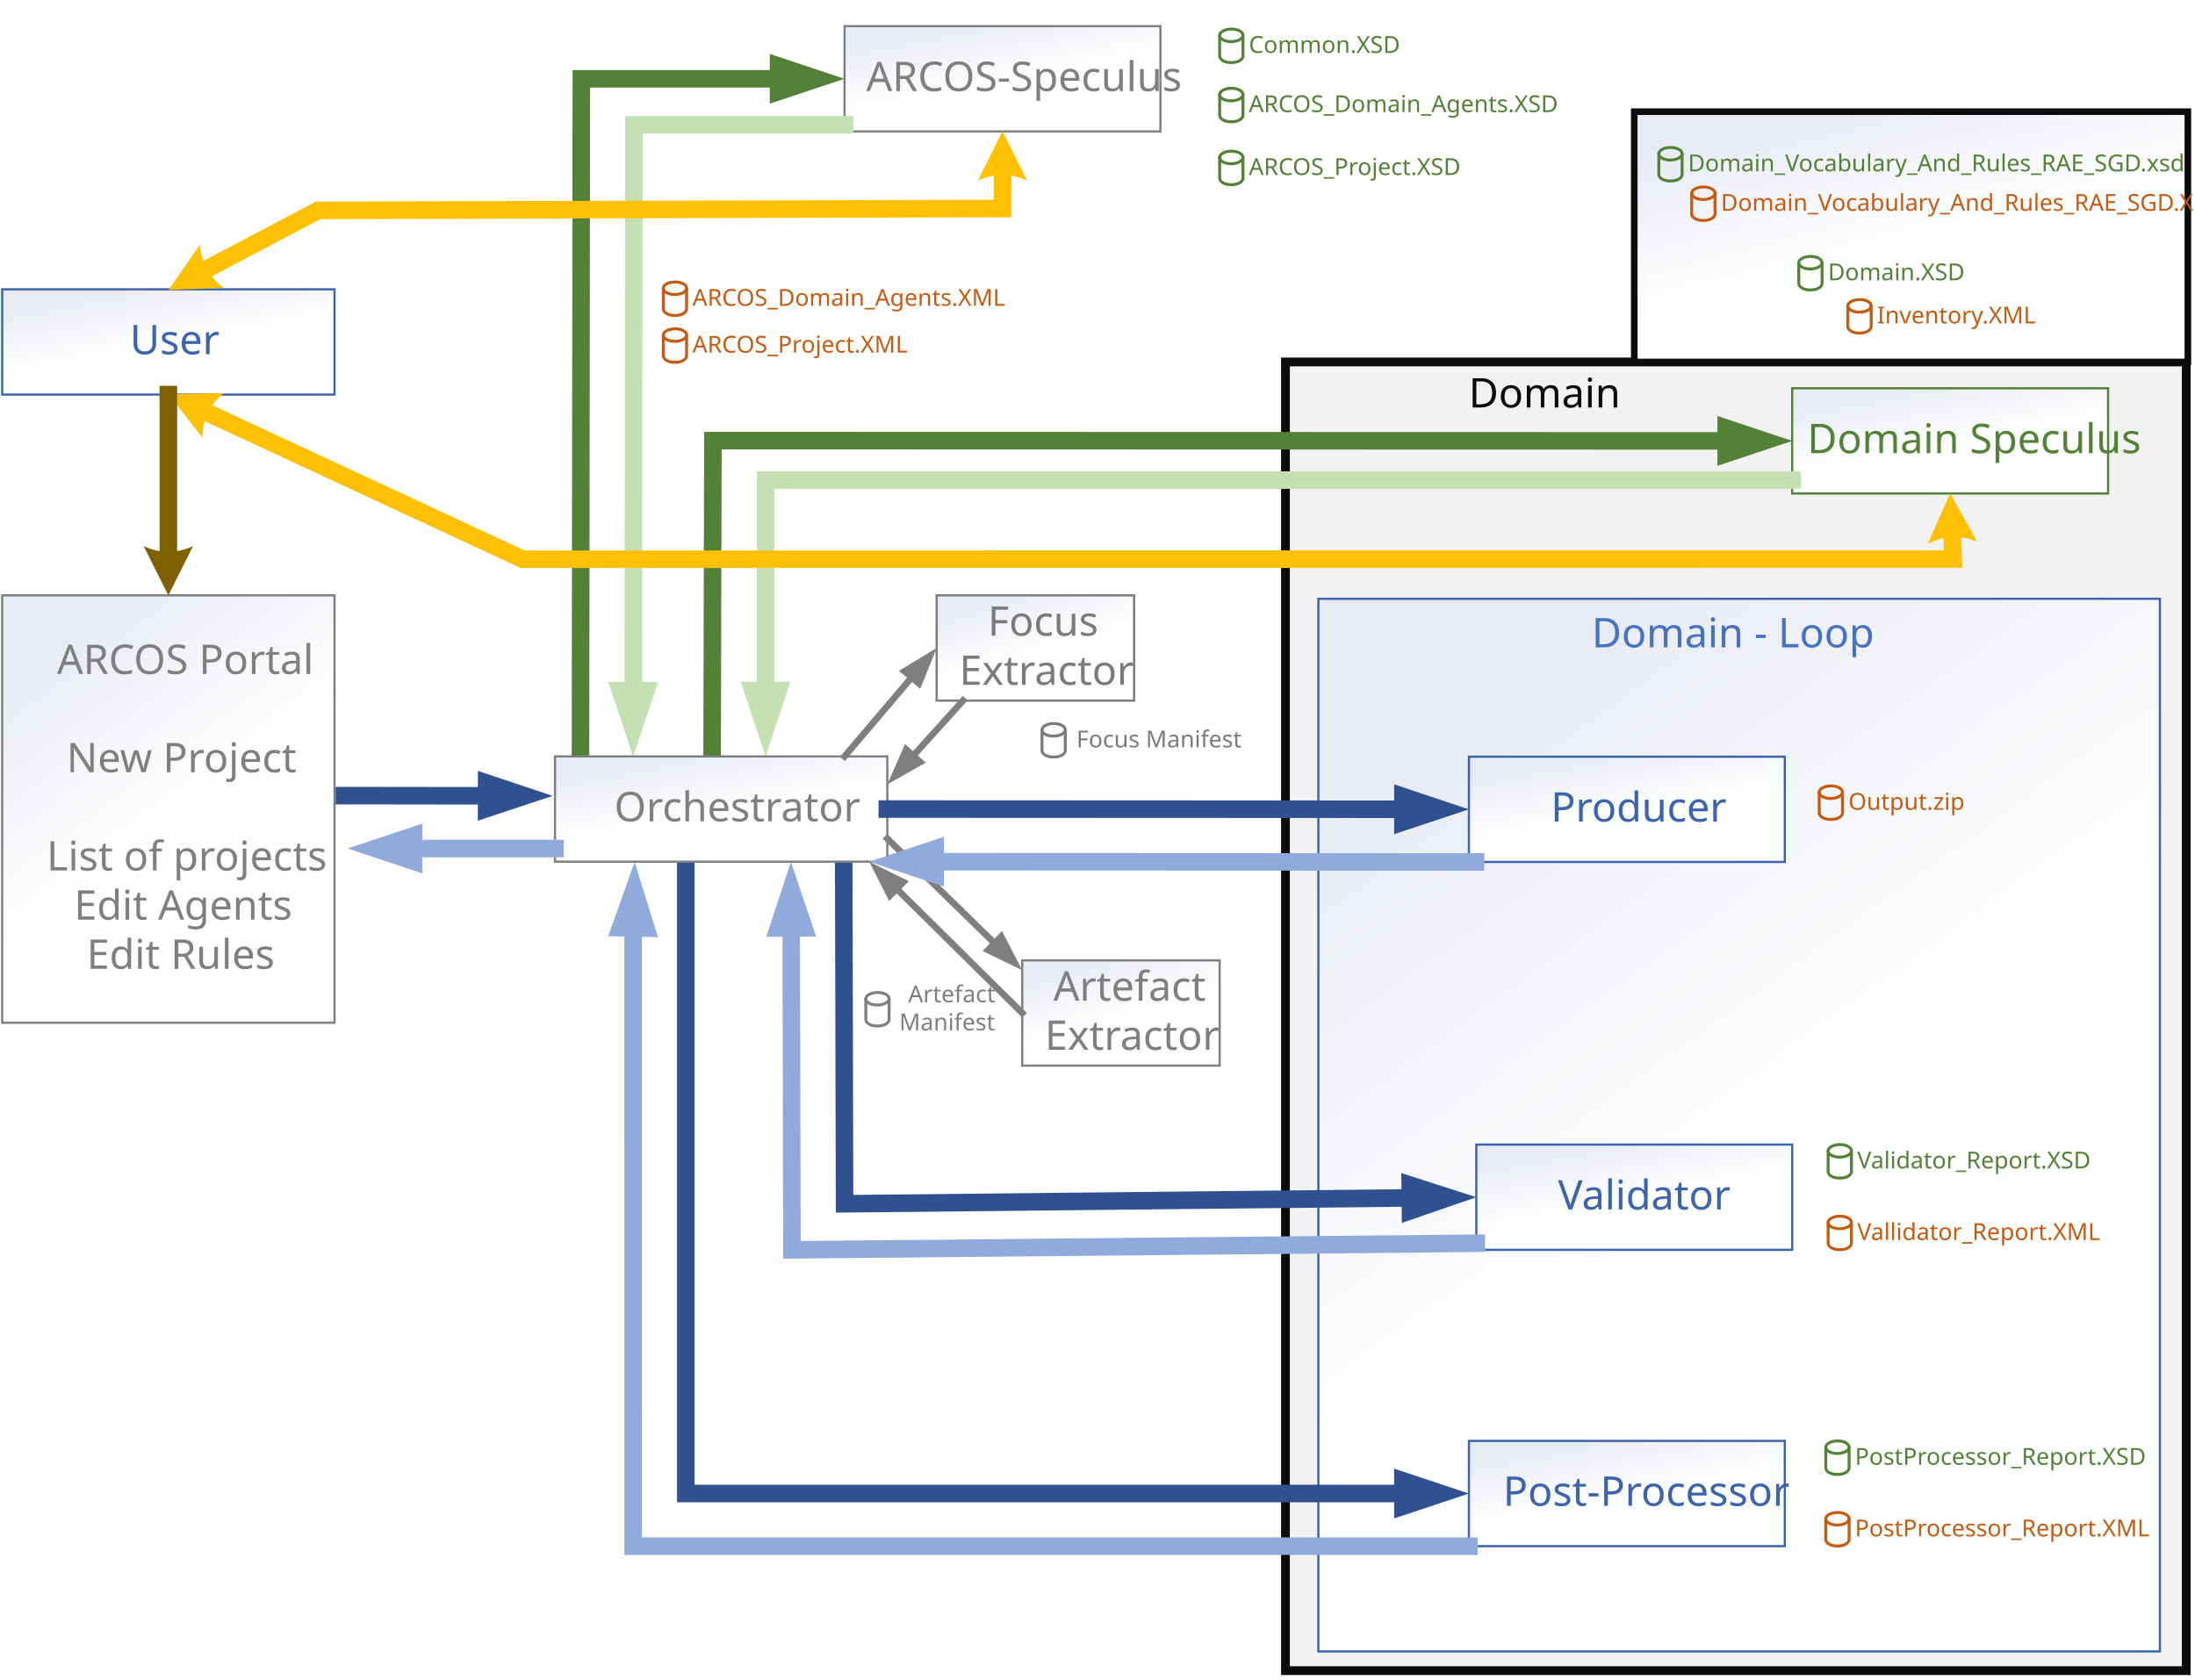
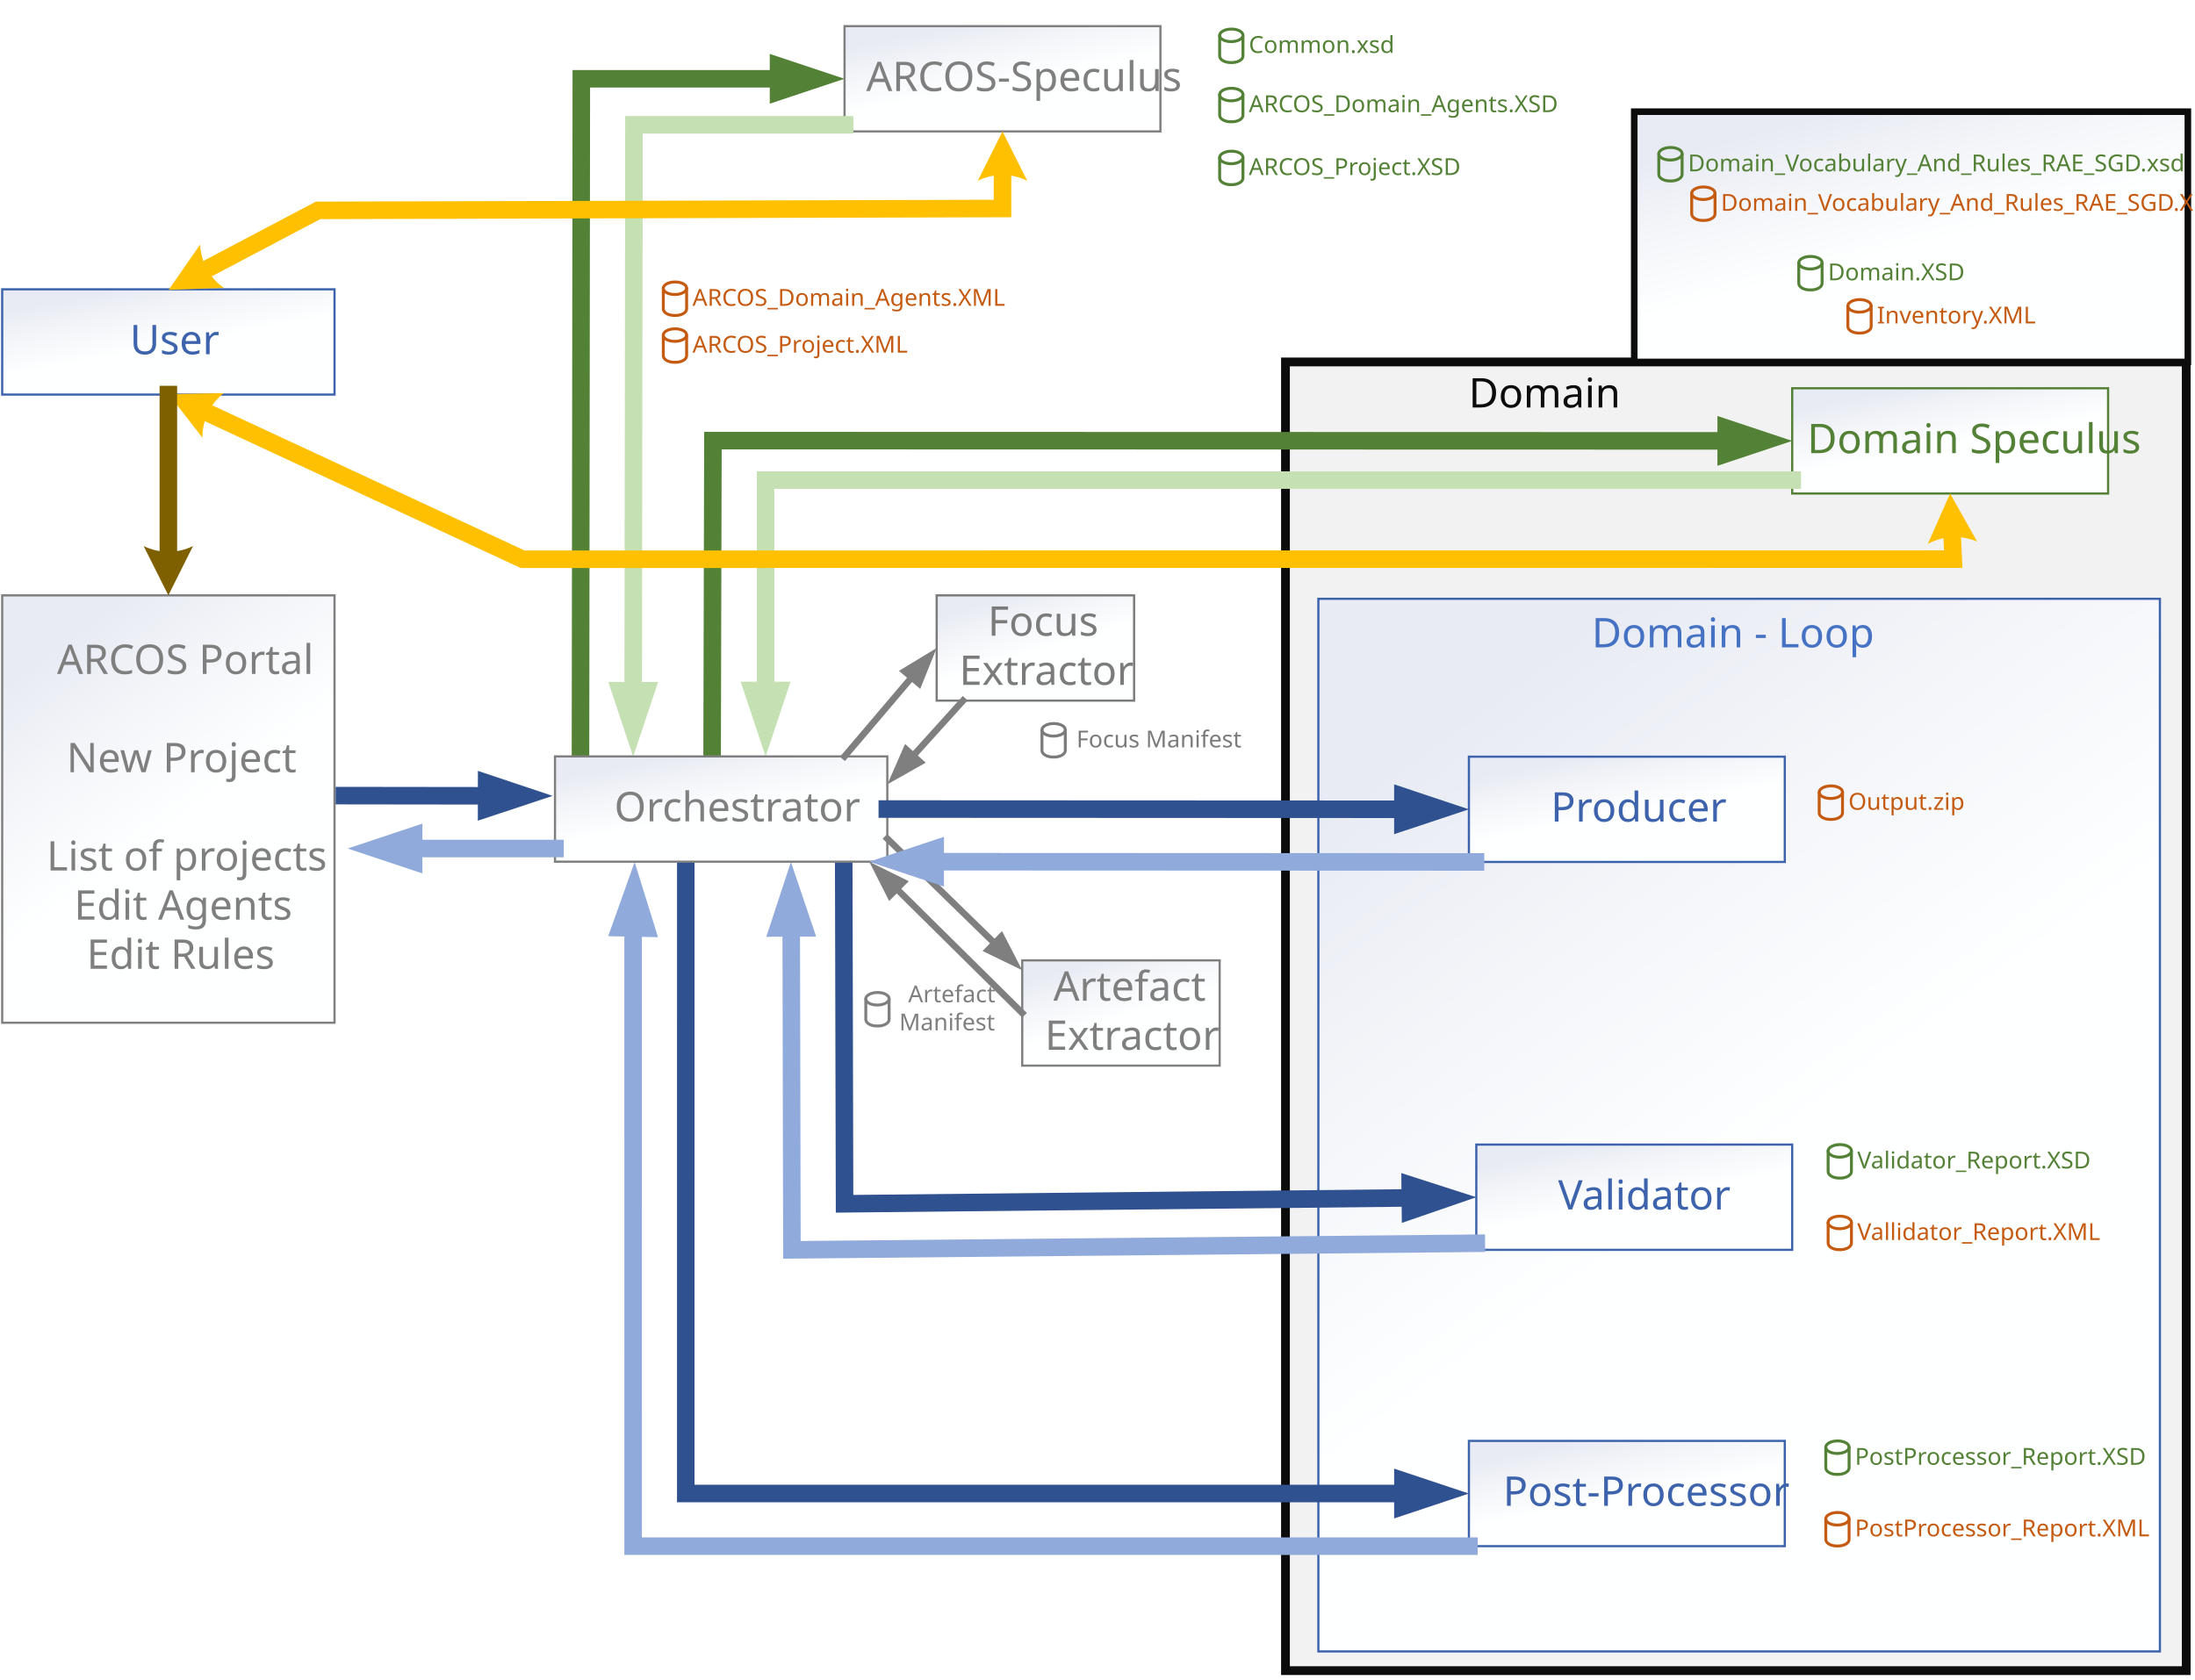
<svg xmlns="http://www.w3.org/2000/svg" xmlns:xlink="http://www.w3.org/1999/xlink" width="10.423in" height="7.977in" viewBox="0 0 750.469 574.351" xml:space="preserve" color-interpolation-filters="sRGB" class="st38" version="1.1" zoomAndPan="magnify" contentStyleType="text/css" contentScriptType="text/ecmascript" preserveAspectRatio="xMidYMid meet">
  <style type="text/css" xml:space="preserve">
	
		.st1 {fill:#f2f2f2;stroke:#0c0c0c;stroke-width:3}
		.st2 {fill:url(#grad0-6);stroke:#3c63ac;stroke-width:0.75}
		.st3 {stroke:#7f7f7f;stroke-linecap:round;stroke-linejoin:round;stroke-width:1}
		.st4 {fill:#7f7f7f;font-family:Calibri;font-size:0.667em}
		.st5 {font-size:1em}
		.st6 {fill:url(#grad0-6);stroke:#0c0c0c;stroke-width:2.25}
		.st7 {fill:#3c63ac;font-family:Calibri;font-size:1.167em}
		.st8 {fill:url(#grad0-6);stroke:#7f7f7f;stroke-width:0.75}
		.st9 {fill:#7f7f7f;font-family:Calibri;font-size:1.167em}
		.st10 {fill:url(#grad0-6);stroke:#538135;stroke-width:0.75}
		.st11 {fill:#538135;font-family:Calibri;font-size:1.167em}
		.st12 {marker-end:url(#mrkr13-41);stroke:#538135;stroke-width:6}
		.st13 {fill:#538135;fill-opacity:1;stroke:#538135;stroke-opacity:1;stroke-width:0.704}
		.st14 {marker-end:url(#mrkr13-47);stroke:#c5e0b3;stroke-width:6}
		.st15 {fill:#c5e0b3;fill-opacity:1;stroke:#c5e0b3;stroke-opacity:1;stroke-width:0.704}
		.st16 {marker-end:url(#mrkr13-63);stroke:#30518f;stroke-width:6}
		.st17 {fill:#30518f;fill-opacity:1;stroke:#30518f;stroke-opacity:1;stroke-width:0.704}
		.st18 {marker-start:url(#mrkr13-69);stroke:#90aadb;stroke-width:6}
		.st19 {fill:#90aadb;fill-opacity:1;stroke:#90aadb;stroke-opacity:1;stroke-width:0.704}
		.st20 {marker-end:url(#mrkr5-92);marker-start:url(#mrkr5-90);stroke:#fec000;stroke-width:6}
		.st21 {fill:#fec000;fill-opacity:1;stroke:#fec000;stroke-opacity:1;stroke-width:0.704}
		.st22 {stroke:#c55a11;stroke-linecap:round;stroke-linejoin:round;stroke-width:1}
		.st23 {fill:#c55a11;font-family:Calibri;font-size:0.667em}
		.st24 {stroke:#538135;stroke-linecap:round;stroke-linejoin:round;stroke-width:1}
		.st25 {fill:#538135;font-family:Calibri;font-size:0.667em}
		.st26 {fill:none;stroke:none;stroke-width:0.25}
		.st27 {fill:#4672c4;font-family:Calibri;font-size:1.167em}
		.st28 {fill:#0c0c0c;font-family:Calibri;font-size:1.167em}
		.st29 {fill:url(#grad0-6);stroke:#7b7b7b;stroke-width:0.75}
		.st30 {fill:#7b7b7b;font-family:Calibri;font-size:1.167em}
		.st31 {stroke:#7b7b7b;stroke-linecap:round;stroke-linejoin:round;stroke-width:1}
		.st32 {fill:#7b7b7b;font-family:Calibri;font-size:0.667em}
		.st33 {marker-start:url(#mrkr5-188);stroke:#7f6000;stroke-width:6}
		.st34 {fill:#7f6000;fill-opacity:1;stroke:#7f6000;stroke-opacity:1;stroke-width:0.704}
		.st35 {marker-end:url(#mrkr13-224);stroke:#7f7f7f;stroke-width:2.25}
		.st36 {fill:#7f7f7f;fill-opacity:1;stroke:#7f7f7f;stroke-opacity:1;stroke-width:0.472}
		.st37 {marker-start:url(#mrkr13-230);stroke:#7f7f7f;stroke-width:2.25}
		.st38 {fill:none;fill-rule:evenodd;font-size:12px;overflow:visible;stroke-linecap:square;stroke-miterlimit:3}
	
	</style>
  <defs id="Patterns_And_Gradients">
    <linearGradient id="grad0-6" x1="0" y1="0" x2="1" y2="0" gradientTransform="rotate(60 0.5 0.5)" xlink:show="other" xlink:type="simple" xlink:actuate="onLoad">
      <stop offset="0" stop-color="#e8ebf4" stop-opacity="1" />
      <stop offset="0.24" stop-color="#f4f5f9" stop-opacity="1" />
      <stop offset="0.54" stop-color="#feffff" stop-opacity="1" />
    </linearGradient>
  </defs>
  <defs id="Markers">
    <g id="lend13">
      <path d="M 3 1 L 0 0 L 3 -1 L 3 1 " style="stroke:none" />
    </g>
    <marker id="mrkr13-41" class="st13" refX="-4.26" orient="auto" markerUnits="strokeWidth" overflow="visible" preserveAspectRatio="xMidYMid meet">
      <use xlink:href="#lend13" transform="scale(-1.42,-1.42) " xlink:show="embed" xlink:type="simple" xlink:actuate="onLoad" />
    </marker>
    <marker id="mrkr13-47" class="st15" refX="-4.26" orient="auto" markerUnits="strokeWidth" overflow="visible" preserveAspectRatio="xMidYMid meet">
      <use xlink:href="#lend13" transform="scale(-1.42,-1.42) " xlink:show="embed" xlink:type="simple" xlink:actuate="onLoad" />
    </marker>
    <marker id="mrkr13-63" class="st17" refX="-4.26" orient="auto" markerUnits="strokeWidth" overflow="visible" preserveAspectRatio="xMidYMid meet">
      <use xlink:href="#lend13" transform="scale(-1.42,-1.42) " xlink:show="embed" xlink:type="simple" xlink:actuate="onLoad" />
    </marker>
    <marker id="mrkr13-69" class="st19" refX="4.2" orient="auto" markerUnits="strokeWidth" overflow="visible" preserveAspectRatio="xMidYMid meet">
      <use xlink:href="#lend13" transform="scale(1.42) " xlink:show="embed" xlink:type="simple" xlink:actuate="onLoad" />
    </marker>
    <g id="lend5">
      <path d="M 2 1 L 0 0 L 1.981 -0.993 C 1.672 -0.365 1.673 0.373 1.985 1 " style="stroke:none" />
    </g>
    <marker id="mrkr5-90" class="st21" refX="2.425" orient="auto" markerUnits="strokeWidth" overflow="visible" preserveAspectRatio="xMidYMid meet">
      <use xlink:href="#lend5" transform="scale(1.42) " xlink:show="embed" xlink:type="simple" xlink:actuate="onLoad" />
    </marker>
    <marker id="mrkr5-92" class="st21" refX="-2.485" orient="auto" markerUnits="strokeWidth" overflow="visible" preserveAspectRatio="xMidYMid meet">
      <use xlink:href="#lend5" transform="scale(-1.42,-1.42) " xlink:show="embed" xlink:type="simple" xlink:actuate="onLoad" />
    </marker>
    <marker id="mrkr5-188" class="st34" refX="2.425" orient="auto" markerUnits="strokeWidth" overflow="visible" preserveAspectRatio="xMidYMid meet">
      <use xlink:href="#lend5" transform="scale(1.42) " xlink:show="embed" xlink:type="simple" xlink:actuate="onLoad" />
    </marker>
    <marker id="mrkr13-224" class="st36" refX="-6.36" orient="auto" markerUnits="strokeWidth" overflow="visible" preserveAspectRatio="xMidYMid meet">
      <use xlink:href="#lend13" transform="scale(-2.12,-2.12) " xlink:show="embed" xlink:type="simple" xlink:actuate="onLoad" />
    </marker>
    <marker id="mrkr13-230" class="st36" refX="6.2" orient="auto" markerUnits="strokeWidth" overflow="visible" preserveAspectRatio="xMidYMid meet">
      <use xlink:href="#lend13" transform="scale(2.12) " xlink:show="embed" xlink:type="simple" xlink:actuate="onLoad" />
    </marker>
  </defs>
  <g>
    <g id="shape3-1" transform="translate(439.5,-3)">
      <rect x="0" y="126.784" width="307.969" height="447.568" class="st1" />
    </g>
    <g id="shape4-3" transform="translate(450.75,-9.56757)">
      <rect x="0" y="214.351" width="287.719" height="360" class="st2" />
    </g>
    <g id="shape1-7" transform="translate(296.017,-223.409)">
      <LinkPath path="https://raw.githubusercontent.com/ARCOS-System/ARCOS/refs/heads/main/3-Stable/v0.3.1/" />
      <path d="M-0.01 565.03 A3.989 2.148 179.39 1 1 7.97 564.94 A3.989 2.148 179.39 1 1 -0.01 565.03" class="st3" />
      <path d="M7.97 565.06 L7.97 571.94 A3.795 2.24 0 0 1 3.98 574.29 A3.783 2.233 0 0 1 0 571.94 L0 565.06" class="st3" />
      <text x="14.49" y="566.19" class="st4">Artefact<tspan x="11.42" dy="1.2em" class="st5">Manifest</tspan>
      </text>
    </g>
    <g id="shape2-13" transform="translate(558.75,-450.568)">
      <rect x="0" y="488.76" width="189.281" height="85.591" class="st6" />
    </g>
    <g id="shape5-16" transform="translate(502.219,-279.568)">
      <rect x="0" y="538.351" width="108" height="36" class="st2" />
      <text x="28.01" y="560.55" class="st7">Producer</text>
    </g>
    <g id="shape6-20" transform="translate(504.75,-146.909)">
      <rect x="0" y="538.351" width="108" height="36" class="st2" />
      <text x="27.95" y="560.55" class="st7">Validator</text>
    </g>
    <g id="shape7-24" transform="translate(502.219,-45.5676)">
      <rect x="0" y="538.351" width="108" height="36" class="st2" />
      <text x="11.67" y="560.55" class="st7">Post-Processor</text>
    </g>
    <g id="shape8-28" transform="translate(288.75,-529.409)">
      <rect x="0" y="538.351" width="108" height="36" class="st8" />
      <text x="7.39" y="560.55" class="st9">ARCOS-Speculus</text>
    </g>
    <g id="shape9-32" transform="translate(612.75,-405.568)">
      <rect x="0" y="538.351" width="108" height="36" class="st10" />
      <text x="5.15" y="560.55" class="st11">Domain Speculus</text>
    </g>
    <g id="shape10-36" transform="translate(-336.735,50.3701) rotate(-68.7236)">
      <LinkPath path="https://raw.githubusercontent.com/ARCOS-System/ARCOS/refs/heads/main/3-Stable/v0.3.1/" />
      <path d="M0 574.35 L216.14 490.49 L239.52 550.53" class="st12" />
    </g>
    <g id="shape11-42" transform="translate(833.438,224.887) rotate(108.495)">
      <LinkPath path="https://raw.githubusercontent.com/ARCOS-System/ARCOS/refs/heads/main/3-Stable/v0.3.1/" />
      <path d="M0 574.35 L22.84 642.63 L203.61 582.43" class="st14" />
    </g>
    <g id="shape12-48" transform="translate(82.2473,-292.476) rotate(-16.3021)">
      <LinkPath path="https://raw.githubusercontent.com/ARCOS-System/ARCOS/refs/heads/main/3-Stable/v0.3.1/" />
      <path d="M0 574.35 L30.61 470.68 L360.22 567.17" class="st12" />
    </g>
    <g id="shape13-53" transform="translate(762.066,718.795) rotate(164.932)">
      <LinkPath path="https://raw.githubusercontent.com/ARCOS-System/ARCOS/refs/heads/main/3-Stable/v0.3.1/" />
      <path d="M0 574.35 L338.93 665.6 L356.85 599.03" class="st14" />
    </g>
    <g id="shape16-58" transform="translate(557.488,-212.669) rotate(27.9297)">
      <LinkPath path="https://raw.githubusercontent.com/ARCOS-System/ARCOS/refs/heads/main/3-Stable/v0.3.1/" />
      <path d="M0 574.35 L55.01 677.51 L222.34 586.56" class="st16" />
    </g>
    <g id="shape17-64" transform="translate(549.812,-207.06) rotate(29.1018)">
      <LinkPath path="https://raw.githubusercontent.com/ARCOS-System/ARCOS/refs/heads/main/3-Stable/v0.3.1/" />
      <path d="M12.3 596.34 L12.48 596.66 L64.77 690.13 L268.13 574.35" class="st18" />
    </g>
    <g id="shape18-70" transform="translate(595.093,-152.24) rotate(38.8939)">
      <LinkPath path="https://raw.githubusercontent.com/ARCOS-System/ARCOS/refs/heads/main/3-Stable/v0.3.1/" />
      <path d="M0 574.35 L135.62 742.47 L324.12 590.4" class="st16" />
    </g>
    <g id="shape19-75" transform="translate(580.36,-149.584) rotate(39.314)">
      <LinkPath path="https://raw.githubusercontent.com/ARCOS-System/ARCOS/refs/heads/main/3-Stable/v0.3.1/" />
      <path d="M15.97 593.85 L16.19 594.13 L148.26 755.39 L369.34 574.35" class="st18" />
    </g>
    <g id="shape20-80" transform="translate(0.75,-439.409)">
      <rect x="0" y="538.351" width="113.625" height="36" class="st2" />
      <text x="43.66" y="560.55" class="st7">User</text>
    </g>
    <g id="shape21-84" transform="translate(-49.2917,-465.381) rotate(-10.722)">
      <path d="M13.91 570.08 L14.25 569.97 L55.32 557.35 L285.35 600.25 L287.48 589" class="st20" />
    </g>
    <g id="shape22-93" transform="translate(89.4194,-438.525) rotate(3.17959)">
      <path d="M13.51 579.74 L13.85 579.88 L124.05 623.86 L612.43 596.7 L611.65 589.18" class="st20" />
    </g>
    <g id="shape25-100" transform="translate(226.784,-450.389)">
      <LinkPath path="https://raw.githubusercontent.com/ARCOS-System/ARCOS/refs/heads/main/SampleDomains/BLEU/v5/" />
      <path d="M-0.01 565.03 A3.989 2.148 179.39 1 1 7.97 564.94 A3.989 2.148 179.39 1 1 -0.01 565.03" class="st22" />
      <path d="M7.97 565.06 L7.97 571.94 A3.795 2.24 0 0 1 3.98 574.29 A3.783 2.233 0 0 1 0 571.94 L0 565.06" class="st22" />
      <text x="9.97" y="570.99" class="st23">ARCOS_Project.XML</text>
    </g>
    <g id="shape30-105" transform="translate(615,-475.139)">
      <LinkPath path="https://raw.githubusercontent.com/ARCOS-System/ARCOS/refs/heads/main/SampleDomains/BLEU/v5/" />
      <path d="M-0.01 565.03 A3.989 2.148 179.39 1 1 7.97 564.94 A3.989 2.148 179.39 1 1 -0.01 565.03" class="st24" />
      <path d="M7.97 565.06 L7.97 571.94 A3.795 2.24 0 0 1 3.98 574.29 A3.783 2.233 0 0 1 0 571.94 L0 565.06" class="st24" />
      <text x="9.97" y="570.99" class="st25">Domain.XSD</text>
    </g>
    <g id="shape31-110" transform="translate(631.784,-460.379)">
      <LinkPath path="https://raw.githubusercontent.com/ARCOS-System/ARCOS/refs/heads/main/SampleDomains/BLEU/v5/" />
      <path d="M-0.01 565.03 A3.989 2.148 179.39 1 1 7.97 564.94 A3.989 2.148 179.39 1 1 -0.01 565.03" class="st22" />
      <path d="M7.97 565.06 L7.97 571.94 A3.795 2.24 0 0 1 3.98 574.29 A3.783 2.233 0 0 1 0 571.94 L0 565.06" class="st22" />
      <text x="9.97" y="570.99" class="st23">Inventory.XML</text>
    </g>
    <g id="shape32-115" transform="translate(621.986,-294.058)">
      <LinkPath path="https://raw.githubusercontent.com/ARCOS-System/ARCOS/refs/heads/main/2-Components/Domain-related/Producer/SampleOutput/" />
      <path d="M-0.01 565.03 A3.989 2.148 179.39 1 1 7.97 564.94 A3.989 2.148 179.39 1 1 -0.01 565.03" class="st22" />
      <path d="M7.97 565.06 L7.97 571.94 A3.795 2.24 0 0 1 3.98 574.29 A3.783 2.233 0 0 1 0 571.94 L0 565.06" class="st22" />
      <text x="9.97" y="570.99" class="st23">Output.zip</text>
    </g>
    <g id="shape33-120" transform="translate(625.034,-146.909)">
      <LinkPath path="https://raw.githubusercontent.com/ARCOS-System/ARCOS/refs/heads/main/2-Components/Domain-Related/Validator/SampleReport/" />
      <path d="M-0.01 565.03 A3.989 2.148 179.39 1 1 7.97 564.94 A3.989 2.148 179.39 1 1 -0.01 565.03" class="st22" />
      <path d="M7.97 565.06 L7.97 571.94 A3.795 2.24 0 0 1 3.98 574.29 A3.783 2.233 0 0 1 0 571.94 L0 565.06" class="st22" />
      <text x="9.97" y="570.99" class="st23">Vallidator_Report.XML</text>
    </g>
    <g id="shape34-125" transform="translate(625.034,-171.389)">
      <LinkPath path="https://raw.githubusercontent.com/ARCOS-System/ARCOS/refs/heads/main/3-Stable/v0.3.1/" />
      <path d="M-0.01 565.03 A3.989 2.148 179.39 1 1 7.97 564.94 A3.989 2.148 179.39 1 1 -0.01 565.03" class="st24" />
      <path d="M7.97 565.06 L7.97 571.94 A3.795 2.24 0 0 1 3.98 574.29 A3.783 2.233 0 0 1 0 571.94 L0 565.06" class="st24" />
      <text x="9.97" y="570.99" class="st25">Validator_Report.XSD</text>
    </g>
    <g id="shape35-130" transform="translate(624.236,-45.5676)">
      <LinkPath path="https://raw.githubusercontent.com/ARCOS-System/ARCOS/refs/heads/main/2-Components/Domain-Related/Post-Processor/SampleReport/" />
      <path d="M-0.01 565.03 A3.989 2.148 179.39 1 1 7.97 564.94 A3.989 2.148 179.39 1 1 -0.01 565.03" class="st22" />
      <path d="M7.97 565.06 L7.97 571.94 A3.795 2.24 0 0 1 3.98 574.29 A3.783 2.233 0 0 1 0 571.94 L0 565.06" class="st22" />
      <text x="9.97" y="570.99" class="st23">PostProcessor_Report.XML</text>
    </g>
    <g id="shape36-135" transform="translate(624.236,-70.0476)">
      <LinkPath path="https://raw.githubusercontent.com/ARCOS-System/ARCOS/refs/heads/main/3-Stable/v0.3.1/" />
      <path d="M-0.01 565.03 A3.989 2.148 179.39 1 1 7.97 564.94 A3.989 2.148 179.39 1 1 -0.01 565.03" class="st24" />
      <path d="M7.97 565.06 L7.97 571.94 A3.795 2.24 0 0 1 3.98 574.29 A3.783 2.233 0 0 1 0 571.94 L0 565.06" class="st24" />
      <text x="9.97" y="570.99" class="st25">PostProcessor_Report.XSD</text>
    </g>
    <g id="shape37-140" transform="translate(531.75,-347.159)">
      <rect x="0" y="554.351" width="108" height="20" class="st26" />
      <text x="12.46" y="568.55" class="st27">Domain - Loop</text>
    </g>
    <g id="shape38-143" transform="translate(495.75,-429.193)">
      <rect x="0" y="554.351" width="57.24" height="20" class="st26" />
      <text x="6.39" y="568.55" class="st28">Domain</text>
    </g>
    <g id="shape39-146" transform="translate(567.142,-512.399)">
      <LinkPath path="https://raw.githubusercontent.com/ARCOS-System/ARCOS/refs/heads/main/3-Stable/v0.3.1/" />
      <path d="M-0.01 565.03 A3.989 2.148 179.39 1 1 7.97 564.94 A3.989 2.148 179.39 1 1 -0.01 565.03" class="st24" />
      <path d="M7.97 565.06 L7.97 571.94 A3.795 2.24 0 0 1 3.98 574.29 A3.783 2.233 0 0 1 0 571.94 L0 565.06" class="st24" />
      <text x="9.97" y="570.99" class="st25">Domain_Vocabulary_And_Rules_RAE_SGD.xsd</text>
    </g>
    <g id="shape40-151" transform="translate(578.392,-498.899)">
      <LinkPath path="https://raw.githubusercontent.com/ARCOS-System/ARCOS/refs/heads/main/SampleDomains/BLEU/v5/" />
      <path d="M-0.01 565.03 A3.989 2.148 179.39 1 1 7.97 564.94 A3.989 2.148 179.39 1 1 -0.01 565.03" class="st22" />
      <path d="M7.97 565.06 L7.97 571.94 A3.795 2.24 0 0 1 3.98 574.29 A3.783 2.233 0 0 1 0 571.94 L0 565.06" class="st22" />
      <text x="9.97" y="570.99" class="st23">Domain_Vocabulary_And_Rules_RAE_SGD.XML</text>
    </g>
    <g id="shape41-156" transform="translate(320.25,-334.738)">
      <rect x="0" y="538.351" width="67.5" height="36" class="st29" />
      <text x="17.47" y="552.15" class="st30">Focus<tspan x="7.73" dy="1.2em" class="st5">Extractor</tspan>
      </text>
    </g>
    <g id="shape42-161" transform="translate(356.25,-315.389)">
      <LinkPath path="https://raw.githubusercontent.com/ARCOS-System/ARCOS/refs/heads/main/3-Stable/v0.3.1/" />
      <path d="M-0.01 565.03 A3.989 2.148 179.39 1 1 7.97 564.94 A3.989 2.148 179.39 1 1 -0.01 565.03" class="st31" />
      <path d="M7.97 565.06 L7.97 571.94 A3.795 2.24 0 0 1 3.98 574.29 A3.783 2.233 0 0 1 0 571.94 L0 565.06" class="st31" />
      <text x="11.78" y="570.99" class="st32">Focus Manifest</text>
    </g>
    <g id="shape43-166" transform="translate(349.5,-209.909)">
      <rect x="0" y="538.351" width="67.5" height="36" class="st8" />
      <text x="10.64" y="552.15" class="st9">Artefact<tspan x="7.73" dy="1.2em" class="st5">Extractor</tspan>
      </text>
    </g>
    <g id="shape44-171" transform="translate(189.75,-279.659)">
      <rect x="0" y="538.351" width="113.625" height="36" class="st8" />
      <text x="20.26" y="560.55" class="st9">Orchestrator</text>
    </g>
    <g id="shape45-175" transform="translate(0.75,-224.579)">
      <rect x="0" y="428.193" width="113.625" height="146.159" class="st8" />
      <text x="18.74" y="455.07" class="st9">ARCOS Portal<tspan x="22.01" dy="2.4em" class="st5">New Project</tspan>
        <tspan x="15.18" dy="2.4em" class="st5">List of projects </tspan>
        <tspan x="24.59" dy="1.2em" class="st5">Edit Agents</tspan>
        <tspan x="28.88" dy="1.2em" class="st5">Edit Rules</tspan>
      </text>
    </g>
    <g id="shape46-183" transform="translate(-516.789,203.613) rotate(-90)">
      <path d="M14.55 574.35 L14.91 574.35 L68.67 574.35" class="st33" />
    </g>
    <g id="shape47-189" transform="translate(118.486,-302.25) rotate(0.0734019)">
      <LinkPath path="https://raw.githubusercontent.com/ARCOS-System/ARCOS/refs/heads/main/3-Stable/v0.3.1/" />
      <path d="M0 574.35 L45.63 574.35" class="st16" />
    </g>
    <g id="shape48-194" transform="translate(118.858,-284.159)">
      <LinkPath path="https://raw.githubusercontent.com/ARCOS-System/ARCOS/refs/heads/main/3-Stable/v0.3.1/" />
      <path d="M25.2 574.35 L25.56 574.35 L70.89 574.35" class="st18" />
    </g>
    <g id="shape49-199" transform="translate(417,-511.139)">
      <LinkPath path="https://raw.githubusercontent.com/ARCOS-System/ARCOS/refs/heads/main/3-Stable/v0.3.1/" />
      <path d="M-0.01 565.03 A3.989 2.148 179.39 1 1 7.97 564.94 A3.989 2.148 179.39 1 1 -0.01 565.03" class="st24" />
      <path d="M7.97 565.06 L7.97 571.94 A3.795 2.24 0 0 1 3.98 574.29 A3.783 2.233 0 0 1 0 571.94 L0 565.06" class="st24" />
      <text x="9.97" y="570.99" class="st25">ARCOS_Project.XSD</text>
    </g>
    <g id="shape50-204" transform="translate(417,-532.649)">
      <LinkPath path="https://raw.githubusercontent.com/ARCOS-System/ARCOS/refs/heads/main/3-Stable/v0.3.1/" />
      <path d="M-0.01 565.03 A3.989 2.148 179.39 1 1 7.97 564.94 A3.989 2.148 179.39 1 1 -0.01 565.03" class="st24" />
      <path d="M7.97 565.06 L7.97 571.94 A3.795 2.24 0 0 1 3.98 574.29 A3.783 2.233 0 0 1 0 571.94 L0 565.06" class="st24" />
      <text x="9.97" y="570.99" class="st25">ARCOS_Domain_Agents.XSD</text>
    </g>
    <g id="shape51-209" transform="translate(417,-552.899)">
      <LinkPath path="https://raw.githubusercontent.com/ARCOS-System/ARCOS/refs/heads/main/XSD/Common/" />
      <path d="M-0.01 565.03 A3.989 2.148 179.39 1 1 7.97 564.94 A3.989 2.148 179.39 1 1 -0.01 565.03" class="st24" />
      <path d="M7.97 565.06 L7.97 571.94 A3.795 2.24 0 0 1 3.98 574.29 A3.783 2.233 0 0 1 0 571.94 L0 565.06" class="st24" />
-       <text x="9.97" y="570.99" class="st25">Common.XSD</text>
+       <text x="9.97" y="570.99" class="st25">Common.xsd</text>
    </g>
    <g id="shape53-214" transform="translate(226.784,-466.409)">
      <LinkPath path="https://raw.githubusercontent.com/ARCOS-System/ARCOS/refs/heads/main/SampleDomains/BLEU/v5/" />
      <path d="M-0.01 565.03 A3.989 2.148 179.39 1 1 7.97 564.94 A3.989 2.148 179.39 1 1 -0.01 565.03" class="st22" />
      <path d="M7.97 565.06 L7.97 571.94 A3.795 2.24 0 0 1 3.98 574.29 A3.783 2.233 0 0 1 0 571.94 L0 565.06" class="st22" />
      <text x="9.97" y="570.99" class="st23">ARCOS_Domain_Agents.XML</text>
    </g>
    <g id="shape54-219" transform="translate(-148.973,-113.165) rotate(-49.6512)">
      <LinkPath path="https://raw.githubusercontent.com/ARCOS-System/ARCOS/refs/heads/main/3-Stable/v0.3.1/" />
      <path d="M0 574.35 L34.34 574.35" class="st35" />
    </g>
    <g id="shape55-225" transform="translate(-122.836,-116.74) rotate(-47.909)">
      <LinkPath path="https://raw.githubusercontent.com/ARCOS-System/ARCOS/refs/heads/main/3-Stable/v0.3.1/" />
      <path d="M13.95 574.35 L14.31 574.35 L38.6 574.35" class="st37" />
    </g>
    <g id="shape56-231" transform="translate(704.429,-124.316) rotate(44.2893)">
      <LinkPath path="https://raw.githubusercontent.com/ARCOS-System/ARCOS/refs/heads/main/3-Stable/v0.3.1/" />
      <path d="M0 574.35 L50.13 574.35" class="st35" />
    </g>
    <g id="shape57-236" transform="translate(701.114,-113.624) rotate(44.6903)">
      <LinkPath path="https://raw.githubusercontent.com/ARCOS-System/ARCOS/refs/heads/main/3-Stable/v0.3.1/" />
      <path d="M13.95 574.35 L14.31 574.35 L73.58 574.35" class="st37" />
    </g>
    <g id="shape15-241" transform="translate(297.44,-279.659) rotate(0.0252112)">
      <LinkPath path="https://raw.githubusercontent.com/ARCOS-System/ARCOS/refs/heads/main/3-Stable/v0.3.1/" />
      <path d="M25.2 574.35 L25.56 574.35 L207.28 574.35" class="st18" />
    </g>
    <g id="shape14-246" transform="translate(303.638,-297.659) rotate(0.026281)">
      <LinkPath path="https://raw.githubusercontent.com/ARCOS-System/ARCOS/refs/heads/main/3-Stable/v0.3.1/" />
      <path d="M0 574.35 L173.28 574.35" class="st16" />
    </g>
  </g>
</svg>
